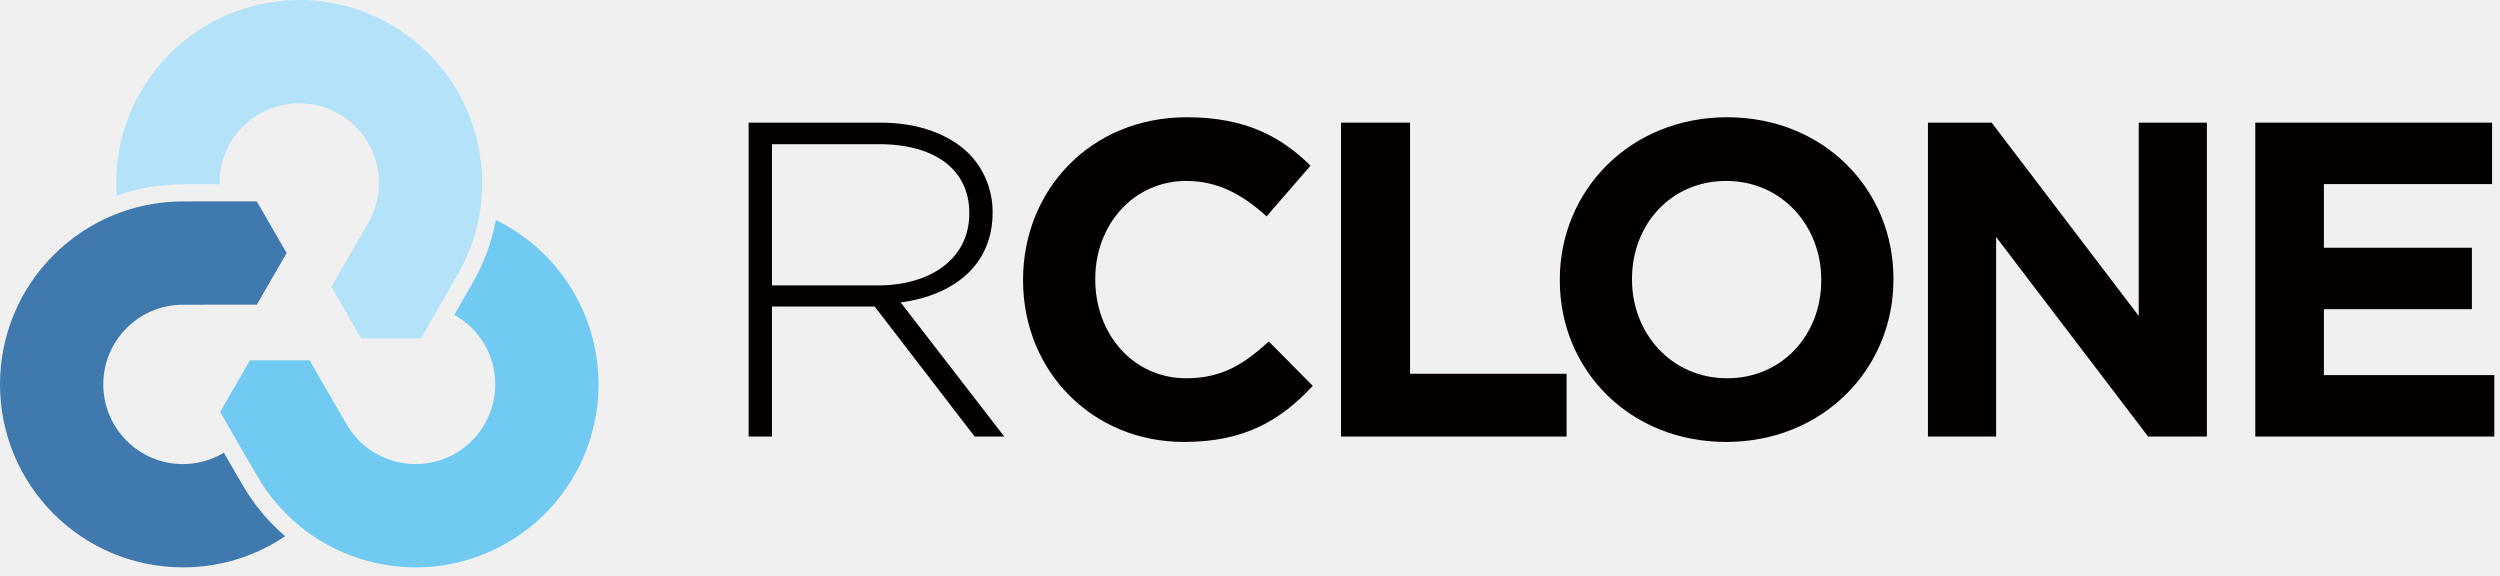
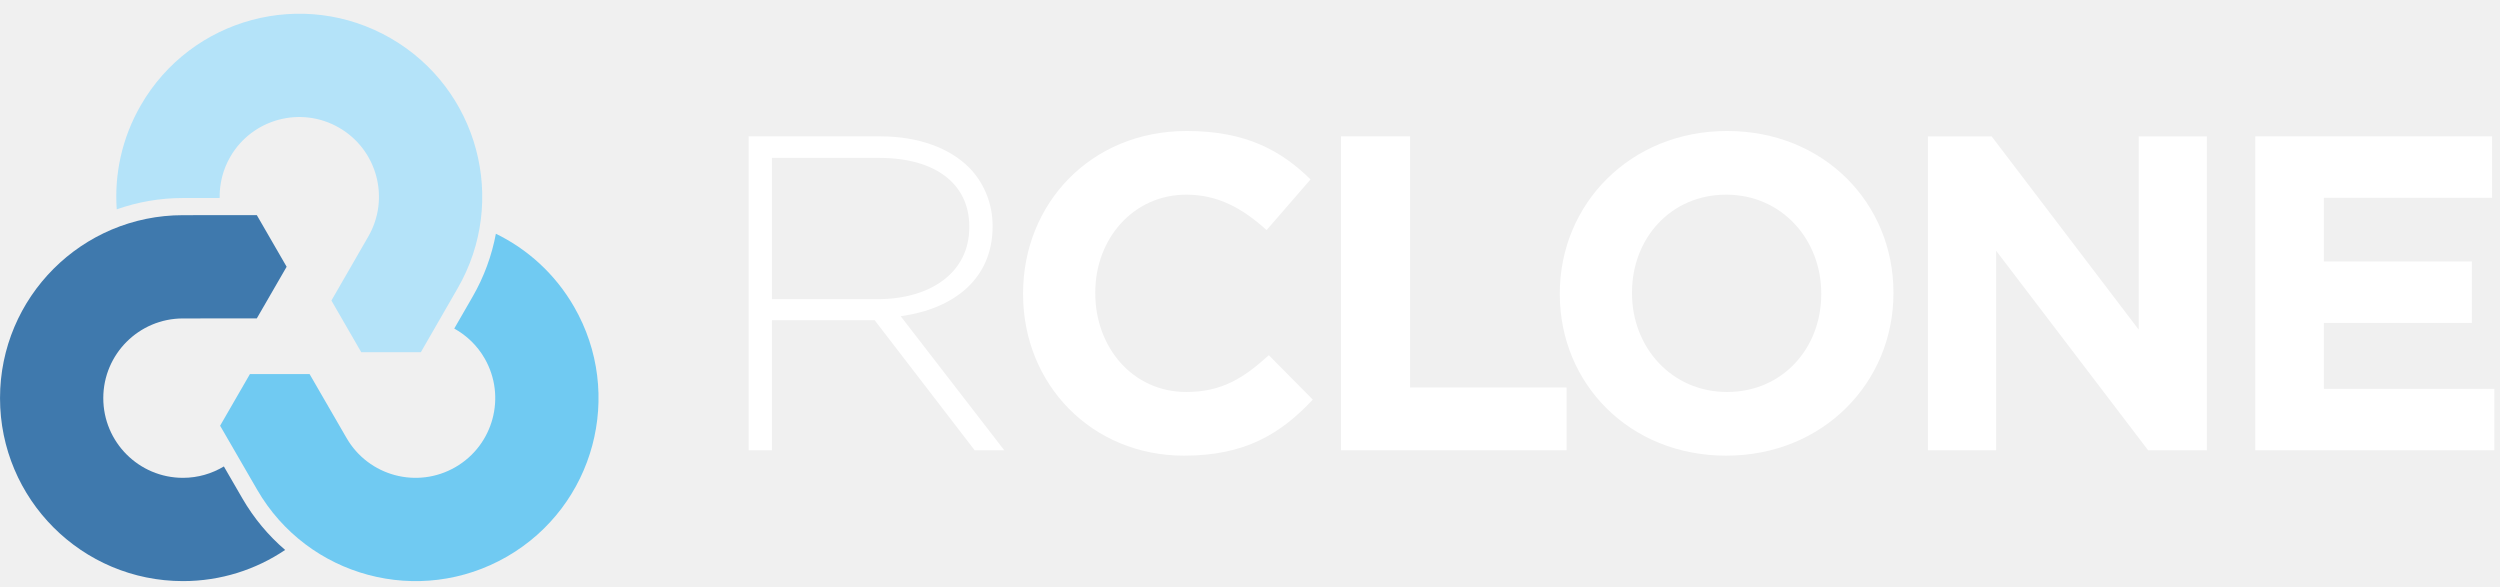
- <svg xmlns="http://www.w3.org/2000/svg" width="100%" height="100%" viewBox="0 0 226 52" version="1.1" xml:space="preserve" style="fill-rule:evenodd;clip-rule:evenodd;stroke-linejoin:round;stroke-miterlimit:1.414;">
-   <g transform="matrix(1,0,0,1,-300,-579)">
-     <g id="logo_on_light__horizontal_color" transform="matrix(0.879377,0,0,0.619048,287.689,220.571)">
+ <svg xmlns="http://www.w3.org/2000/svg" width="100%" height="100%" viewBox="0 0 226 53" version="1.1" xml:space="preserve" style="fill-rule:evenodd;clip-rule:evenodd;stroke-linejoin:round;stroke-miterlimit:1.414;">
+   <g transform="matrix(1,0,0,1,-301,-662)">
+     <g id="logo_on_dark__horizontal_color" transform="matrix(0.879377,0,0,0.619048,288.689,304.814)">
      <rect x="14" y="579" width="257" height="84" style="fill:none;" />
      <clipPath id="_clip1">
        <rect x="14" y="579" width="257" height="84" />
      </clipPath>
      <g clip-path="url(#_clip1)">
-         <g id="Layer-1" transform="matrix(2.87734,0,0,4.08735,1538.9,344.215)">
-           <g transform="matrix(1,0,0,1,-15.8992,-32.1872)">
-             <g transform="matrix(0.306497,0,0,0.306497,-493.562,108.224)">
-               <path d="M0,-26.524C-2.206,-30.345 -5.416,-33.225 -9.105,-35.023C-9.577,-32.503 -10.47,-30.019 -11.823,-27.675L-13.958,-23.97C-12.536,-23.18 -11.298,-22.017 -10.425,-20.505C-7.86,-16.063 -9.383,-10.381 -13.826,-7.816C-18.268,-5.251 -23.95,-6.773 -26.515,-11.216L-30.823,-18.666L-37.775,-18.666L-41.251,-12.646L-36.94,-5.197C-31.05,5.004 -18.007,8.499 -7.806,2.609C2.394,-3.28 5.889,-16.323 0,-26.524" style="fill:rgb(112,202,242);fill-rule:nonzero;" />
-             </g>
-             <g transform="matrix(0.306497,0,0,0.306497,-500.11,99.9163)">
-               <path d="M0,-30.703C-10.201,-36.592 -23.244,-33.097 -29.133,-22.897C-31.34,-19.076 -32.228,-14.856 -31.941,-10.762C-29.523,-11.613 -26.925,-12.082 -24.218,-12.082L-19.943,-12.086C-19.97,-13.712 -19.581,-15.366 -18.709,-16.877C-16.143,-21.32 -10.462,-22.843 -6.019,-20.277C-1.576,-17.712 -0.054,-12.031 -2.619,-7.588L-6.916,-0.132L-3.441,5.889L3.511,5.888L7.806,-1.57C13.696,-11.77 10.201,-24.814 0,-30.703" style="fill:rgb(180,227,249);fill-rule:nonzero;" />
-             </g>
-             <g transform="matrix(0.306497,0,0,0.306497,-505.415,99.7857)">
-               <path d="M0,23.335L-2.142,19.634C-3.537,20.471 -5.163,20.961 -6.908,20.961C-12.039,20.961 -16.198,16.802 -16.198,11.671C-16.198,6.541 -12.039,2.382 -6.908,2.382L1.697,2.376L5.174,-3.644L1.697,-9.664L-6.909,-9.656C-18.688,-9.656 -28.236,-0.107 -28.236,11.671C-28.236,23.45 -18.688,32.999 -6.909,32.999C-2.498,32.999 1.599,31.659 5,29.366C3.054,27.697 1.353,25.678 0,23.335" style="fill:rgb(63,121,173);fill-rule:nonzero;" />
-             </g>
-             <g transform="matrix(0.306497,0,0,0.306497,-482.708,99.4102)">
-               <path d="M0,1.359C6.116,1.359 10.664,-1.725 10.664,-7.005L10.664,-7.109C10.664,-12.023 6.795,-15.107 0.157,-15.107L-12.337,-15.107L-12.337,1.359L0,1.359ZM-15.055,-17.617L0.314,-17.617C4.809,-17.617 8.416,-16.205 10.612,-14.009C12.337,-12.284 13.382,-9.828 13.382,-7.214L13.382,-7.109C13.382,-0.993 8.835,2.509 2.666,3.346L14.741,18.976L11.291,18.976L-0.366,3.816L-0.471,3.816L-12.337,3.816L-12.337,18.976L-15.055,18.976L-15.055,-17.617Z" style="fill:rgb(5,0,0);fill-rule:nonzero;" />
-             </g>
-             <g transform="matrix(0.306497,0,0,0.306497,-477.518,99.5864)">
-               <path d="M0,0.209L0,0.105C0,-10.298 7.841,-18.819 19.08,-18.819C25.98,-18.819 30.11,-16.519 33.508,-13.173L28.385,-7.266C25.562,-9.828 22.687,-11.396 19.028,-11.396C12.859,-11.396 8.416,-6.273 8.416,0L8.416,0.105C8.416,6.378 12.755,11.605 19.028,11.605C23.21,11.605 25.771,9.932 28.646,7.318L33.77,12.493C30.005,16.519 25.823,19.028 18.766,19.028C7.998,19.028 0,10.716 0,0.209" style="fill:rgb(5,0,0);fill-rule:nonzero;" />
-             </g>
-             <g transform="matrix(0.306497,0,0,0.306497,-466.159,105.226)">
-               <path d="M0,-36.592L8.05,-36.592L8.05,-7.318L26.294,-7.318L26.294,0L0,0L0,-36.592Z" style="fill:rgb(5,0,0);fill-rule:nonzero;" />
-             </g>
-             <g transform="matrix(0.306497,0,0,0.306497,-449.001,99.5864)">
-               <path d="M0,0.209L0,0.105C0,-6.168 -4.599,-11.396 -11.082,-11.396C-17.563,-11.396 -22.06,-6.273 -22.06,0L-22.06,0.105C-22.06,6.378 -17.459,11.605 -10.977,11.605C-4.495,11.605 0,6.482 0,0.209M-30.475,0.209L-30.475,0.105C-30.475,-10.298 -22.268,-18.819 -10.977,-18.819C0.314,-18.819 8.416,-10.403 8.416,0L8.416,0.105C8.416,10.507 0.21,19.028 -11.082,19.028C-22.373,19.028 -30.475,10.612 -30.475,0.209" style="fill:rgb(5,0,0);fill-rule:nonzero;" />
-             </g>
-             <g transform="matrix(0.306497,0,0,0.306497,-445.189,105.226)">
-               <path d="M0,-36.592L7.424,-36.592L24.57,-14.062L24.57,-36.592L32.515,-36.592L32.515,0L25.667,0L7.947,-23.262L7.947,0L0,0L0,-36.592Z" style="fill:rgb(5,0,0);fill-rule:nonzero;" />
-             </g>
-             <g transform="matrix(0.306497,0,0,0.306497,-433.494,105.226)">
-               <path d="M0,-36.592L27.601,-36.592L27.601,-29.43L7.997,-29.43L7.997,-22.008L25.248,-22.008L25.248,-14.846L7.997,-14.846L7.997,-7.162L27.862,-7.162L27.862,0L0,0L0,-36.592Z" style="fill:rgb(5,0,0);fill-rule:nonzero;" />
-             </g>
+         <g transform="matrix(1.13717,0,0,1.61538,-414.712,-364.725)">
+           <g transform="matrix(0.775519,0,0,0.775519,428.888,631.261)">
+             <path d="M0,-26.524C-2.206,-30.345 -5.416,-33.225 -9.105,-35.023C-9.577,-32.503 -10.47,-30.019 -11.823,-27.675L-13.958,-23.97C-12.536,-23.18 -11.298,-22.017 -10.425,-20.505C-7.86,-16.063 -9.383,-10.381 -13.826,-7.816C-18.268,-5.251 -23.95,-6.773 -26.515,-11.216L-30.823,-18.666L-37.775,-18.666L-41.251,-12.646L-36.94,-5.197C-31.05,5.004 -18.007,8.499 -7.806,2.609C2.394,-3.28 5.889,-16.323 0,-26.524" style="fill:rgb(112,202,242);fill-rule:nonzero;" />
+           </g>
+           <g transform="matrix(0.775519,0,0,0.775519,412.322,610.24)">
+             <path d="M0,-30.703C-10.201,-36.592 -23.244,-33.097 -29.133,-22.897C-31.34,-19.076 -32.228,-14.856 -31.941,-10.762C-29.523,-11.613 -26.925,-12.082 -24.218,-12.082L-19.943,-12.086C-19.97,-13.712 -19.581,-15.366 -18.709,-16.877C-16.143,-21.32 -10.462,-22.843 -6.019,-20.277C-1.576,-17.712 -0.054,-12.031 -2.619,-7.588L-6.916,-0.132L-3.441,5.889L3.511,5.888L7.806,-1.57C13.696,-11.77 10.201,-24.814 0,-30.703" style="fill:rgb(180,227,249);fill-rule:nonzero;" />
+           </g>
+           <g transform="matrix(0.775519,0,0,0.775519,398.898,609.91)">
+             <path d="M0,23.335L-2.142,19.634C-3.537,20.471 -5.163,20.961 -6.908,20.961C-12.039,20.961 -16.198,16.802 -16.198,11.671C-16.198,6.541 -12.039,2.382 -6.908,2.382L1.697,2.376L5.174,-3.644L1.697,-9.664L-6.909,-9.656C-18.688,-9.656 -28.236,-0.107 -28.236,11.671C-28.236,23.45 -18.688,32.999 -6.909,32.999C-2.498,32.999 1.599,31.659 5,29.366C3.054,27.697 1.353,25.678 0,23.335" style="fill:rgb(63,121,173);fill-rule:nonzero;" />
+           </g>
+           <g transform="matrix(0.775519,0,0,0.775519,456.352,608.959)">
+             <path d="M0,1.359C6.116,1.359 10.664,-1.725 10.664,-7.005L10.664,-7.109C10.664,-12.023 6.795,-15.107 0.157,-15.107L-12.337,-15.107L-12.337,1.359L0,1.359ZM-15.055,-17.617L0.314,-17.617C4.809,-17.617 8.416,-16.205 10.612,-14.009C12.337,-12.284 13.382,-9.828 13.382,-7.214L13.382,-7.109C13.382,-0.993 8.835,2.509 2.666,3.346L14.741,18.976L11.291,18.976L-0.366,3.816L-0.471,3.816L-12.337,3.816L-12.337,18.976L-15.055,18.976L-15.055,-17.617Z" style="fill:white;fill-rule:nonzero;" />
+           </g>
+           <g transform="matrix(0.775519,0,0,0.775519,469.485,609.405)">
+             <path d="M0,0.209L0,0.105C0,-10.298 7.841,-18.819 19.08,-18.819C25.98,-18.819 30.11,-16.519 33.508,-13.173L28.385,-7.266C25.562,-9.828 22.687,-11.396 19.028,-11.396C12.859,-11.396 8.416,-6.273 8.416,0L8.416,0.105C8.416,6.378 12.755,11.605 19.028,11.605C23.21,11.605 25.771,9.932 28.646,7.318L33.77,12.493C30.005,16.519 25.823,19.028 18.766,19.028C7.998,19.028 0,10.716 0,0.209" style="fill:white;fill-rule:nonzero;" />
+           </g>
+           <g transform="matrix(0.775519,0,0,0.775519,498.225,623.675)">
+             <path d="M0,-36.592L8.05,-36.592L8.05,-7.318L26.294,-7.318L26.294,0L0,0L0,-36.592Z" style="fill:white;fill-rule:nonzero;" />
+           </g>
+           <g transform="matrix(0.775519,0,0,0.775519,541.639,609.405)">
+             <path d="M0,0.209L0,0.105C0,-6.168 -4.599,-11.396 -11.082,-11.396C-17.563,-11.396 -22.06,-6.273 -22.06,0L-22.06,0.105C-22.06,6.378 -17.459,11.605 -10.977,11.605C-4.495,11.605 0,6.482 0,0.209M-30.475,0.209L-30.475,0.105C-30.475,-10.298 -22.268,-18.819 -10.977,-18.819C0.314,-18.819 8.416,-10.403 8.416,0L8.416,0.105C8.416,10.507 0.21,19.028 -11.082,19.028C-22.373,19.028 -30.475,10.612 -30.475,0.209" style="fill:white;fill-rule:nonzero;" />
+           </g>
+           <g transform="matrix(0.775519,0,0,0.775519,551.284,623.675)">
+             <path d="M0,-36.592L7.424,-36.592L24.57,-14.062L24.57,-36.592L32.515,-36.592L32.515,0L25.667,0L7.947,-23.262L7.947,0L0,0L0,-36.592Z" style="fill:white;fill-rule:nonzero;" />
+           </g>
+           <g transform="matrix(0.775519,0,0,0.775519,580.876,623.675)">
+             <path d="M0,-36.592L27.601,-36.592L27.601,-29.43L7.997,-29.43L7.997,-22.008L25.248,-22.008L25.248,-14.846L7.997,-14.846L7.997,-7.162L27.862,-7.162L27.862,0L0,0L0,-36.592Z" style="fill:white;fill-rule:nonzero;" />
          </g>
        </g>
      </g>
    </g>
  </g>
</svg>
